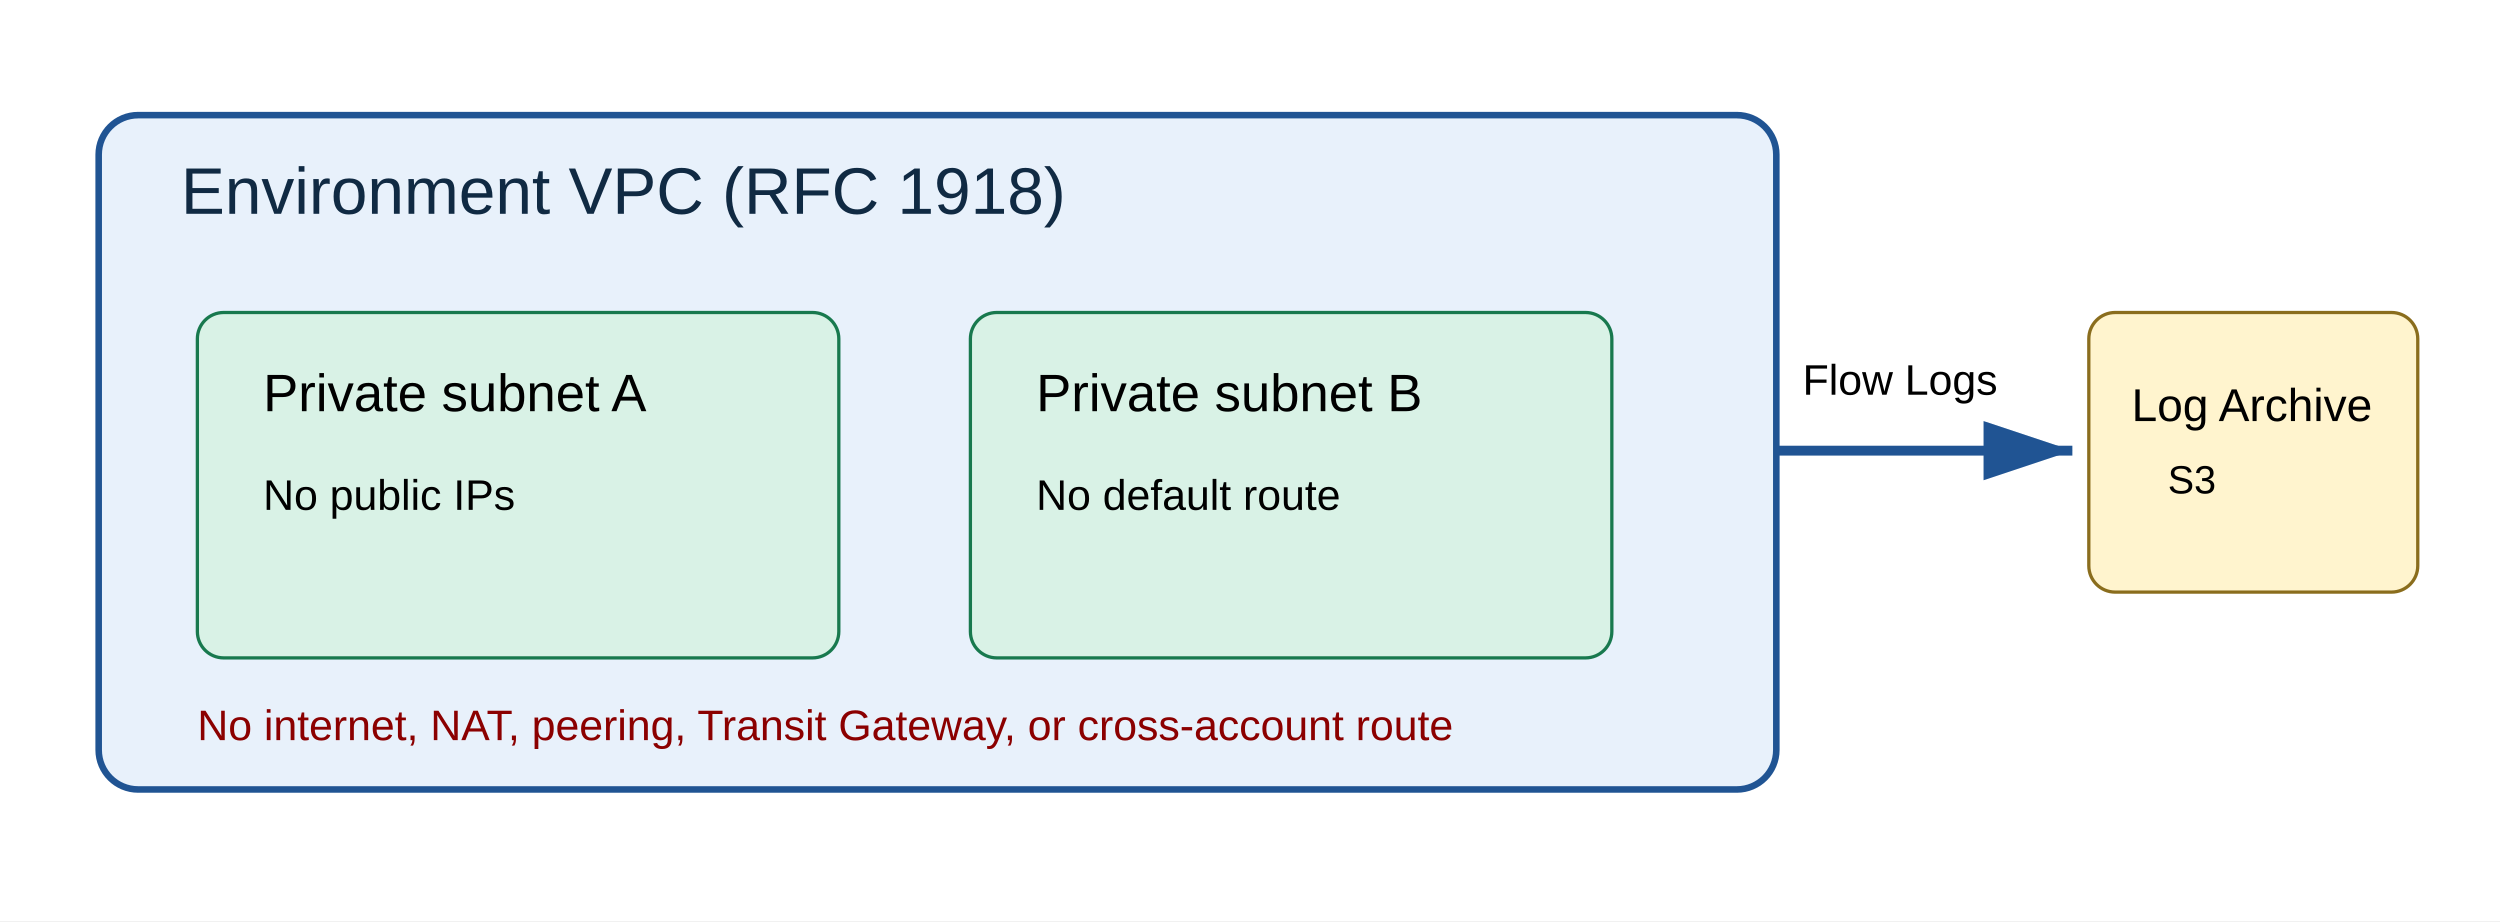
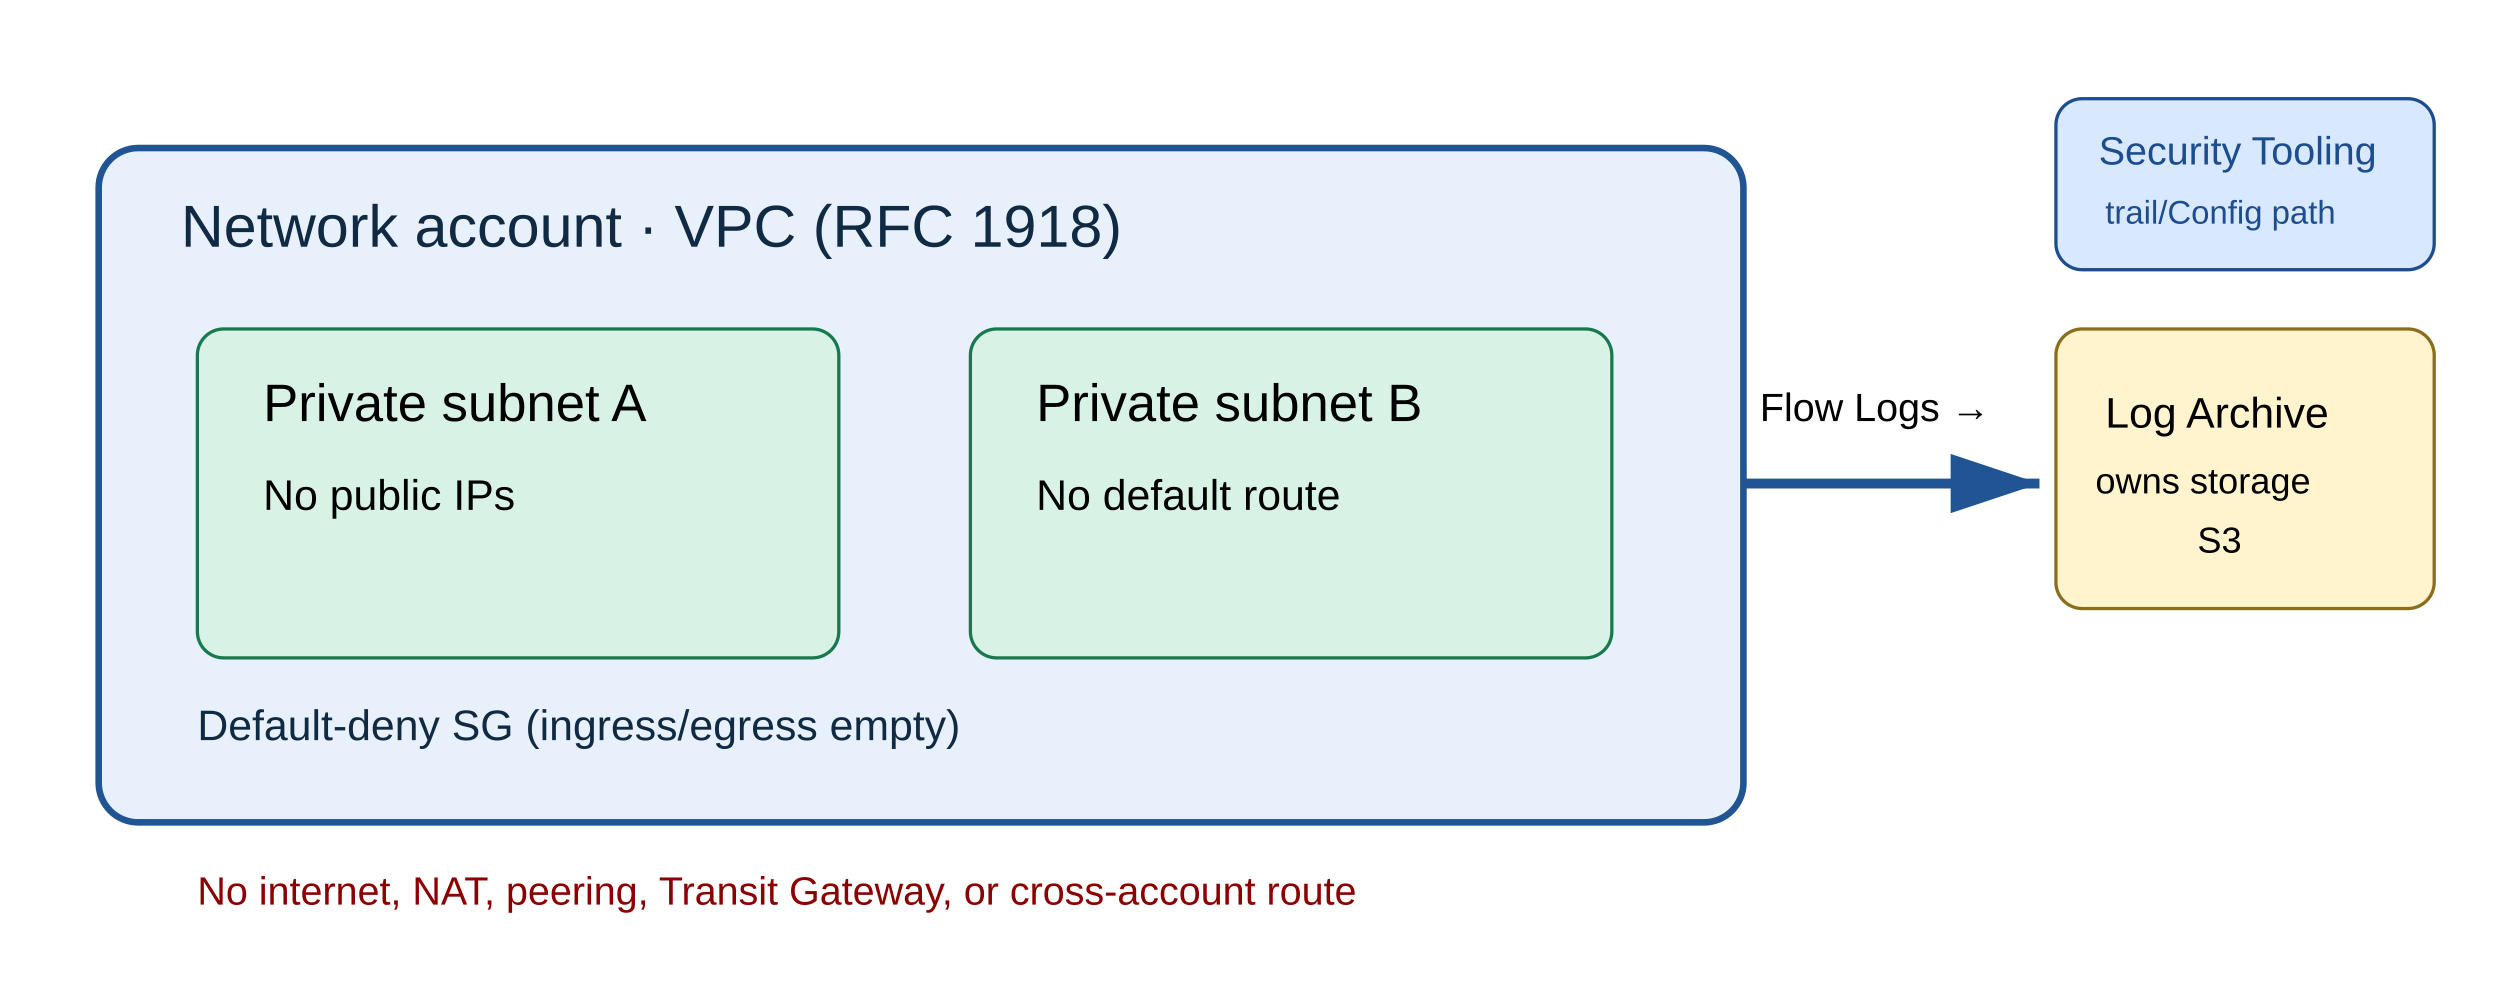
- <svg xmlns="http://www.w3.org/2000/svg" width="760" height="280" viewBox="0 0 760 280" role="img" aria-labelledby="title desc">
-   <rect width="760" height="280" fill="#ffffff" />
-   <rect x="30" y="35" width="510" height="205" rx="12" fill="#e8f1fb" stroke="#205493" stroke-width="2" />
-   <text x="55" y="65" font-family="Arial" font-size="20" fill="#102a43">Environment VPC (RFC 1918)</text>
-   <rect x="60" y="95" width="195" height="105" rx="8" fill="#d9f2e6" stroke="#18794e" />
-   <text x="80" y="125" font-family="Arial" font-size="16">Private subnet A</text>
+ <svg xmlns="http://www.w3.org/2000/svg" width="760" height="300" viewBox="0 0 760 300" role="img" aria-labelledby="title desc">
+   <rect width="760" height="300" fill="#ffffff" />
+   <rect x="30" y="45" width="500" height="205" rx="12" fill="#e8f1fb" stroke="#205493" stroke-width="2" />
+   <text x="55" y="75" font-family="Arial" font-size="18" fill="#102a43">Network account · VPC (RFC 1918)</text>
+   <rect x="60" y="100" width="195" height="100" rx="8" fill="#d9f2e6" stroke="#18794e" />
+   <text x="80" y="128" font-family="Arial" font-size="16">Private subnet A</text>
  <text x="80" y="155" font-family="Arial" font-size="13">No public IPs</text>
-   <rect x="295" y="95" width="195" height="105" rx="8" fill="#d9f2e6" stroke="#18794e" />
-   <text x="315" y="125" font-family="Arial" font-size="16">Private subnet B</text>
+   <rect x="295" y="100" width="195" height="100" rx="8" fill="#d9f2e6" stroke="#18794e" />
+   <text x="315" y="128" font-family="Arial" font-size="16">Private subnet B</text>
  <text x="315" y="155" font-family="Arial" font-size="13">No default route</text>
-   <path d="M540 137 H630" stroke="#205493" stroke-width="3" marker-end="url(#arrow)" />
-   <text x="548" y="120" font-family="Arial" font-size="13">Flow Logs</text>
-   <rect x="635" y="95" width="100" height="85" rx="8" fill="#fff4ce" stroke="#8a6d1d" />
-   <text x="648" y="128" font-family="Arial" font-size="14">Log Archive</text>
-   <text x="659" y="150" font-family="Arial" font-size="12">S3</text>
-   <text x="60" y="225" font-family="Arial" font-size="13" fill="#8b0000">No internet, NAT, peering, Transit Gateway, or cross-account route</text>
+   <text x="60" y="225" font-family="Arial" font-size="13" fill="#102a43">Default-deny SG (ingress/egress empty)</text>
+   <path d="M530 147 H620" stroke="#205493" stroke-width="3" marker-end="url(#arrow)" />
+   <text x="535" y="128" font-family="Arial" font-size="12">Flow Logs →</text>
+   <rect x="625" y="30" width="115" height="52" rx="8" fill="#d8e8ff" stroke="#1d4d8f" />
+   <text x="638" y="50" font-family="Arial" font-size="12" fill="#1d4d8f">Security Tooling</text>
+   <text x="640" y="68" font-family="Arial" font-size="10" fill="#1d4d8f">trail/Config path</text>
+   <rect x="625" y="100" width="115" height="85" rx="8" fill="#fff4ce" stroke="#8a6d1d" />
+   <text x="640" y="130" font-family="Arial" font-size="13">Log Archive</text>
+   <text x="637" y="150" font-family="Arial" font-size="11">owns storage</text>
+   <text x="668" y="168" font-family="Arial" font-size="11">S3</text>
+   <text x="60" y="275" font-family="Arial" font-size="12" fill="#8b0000">No internet, NAT, peering, Transit Gateway, or cross-account route</text>
  <defs>
    <marker id="arrow" markerWidth="10" markerHeight="10" refX="9" refY="3" orient="auto">
      <path d="M0,0 L0,6 L9,3 z" fill="#205493" />
    </marker>
  </defs>
</svg>
